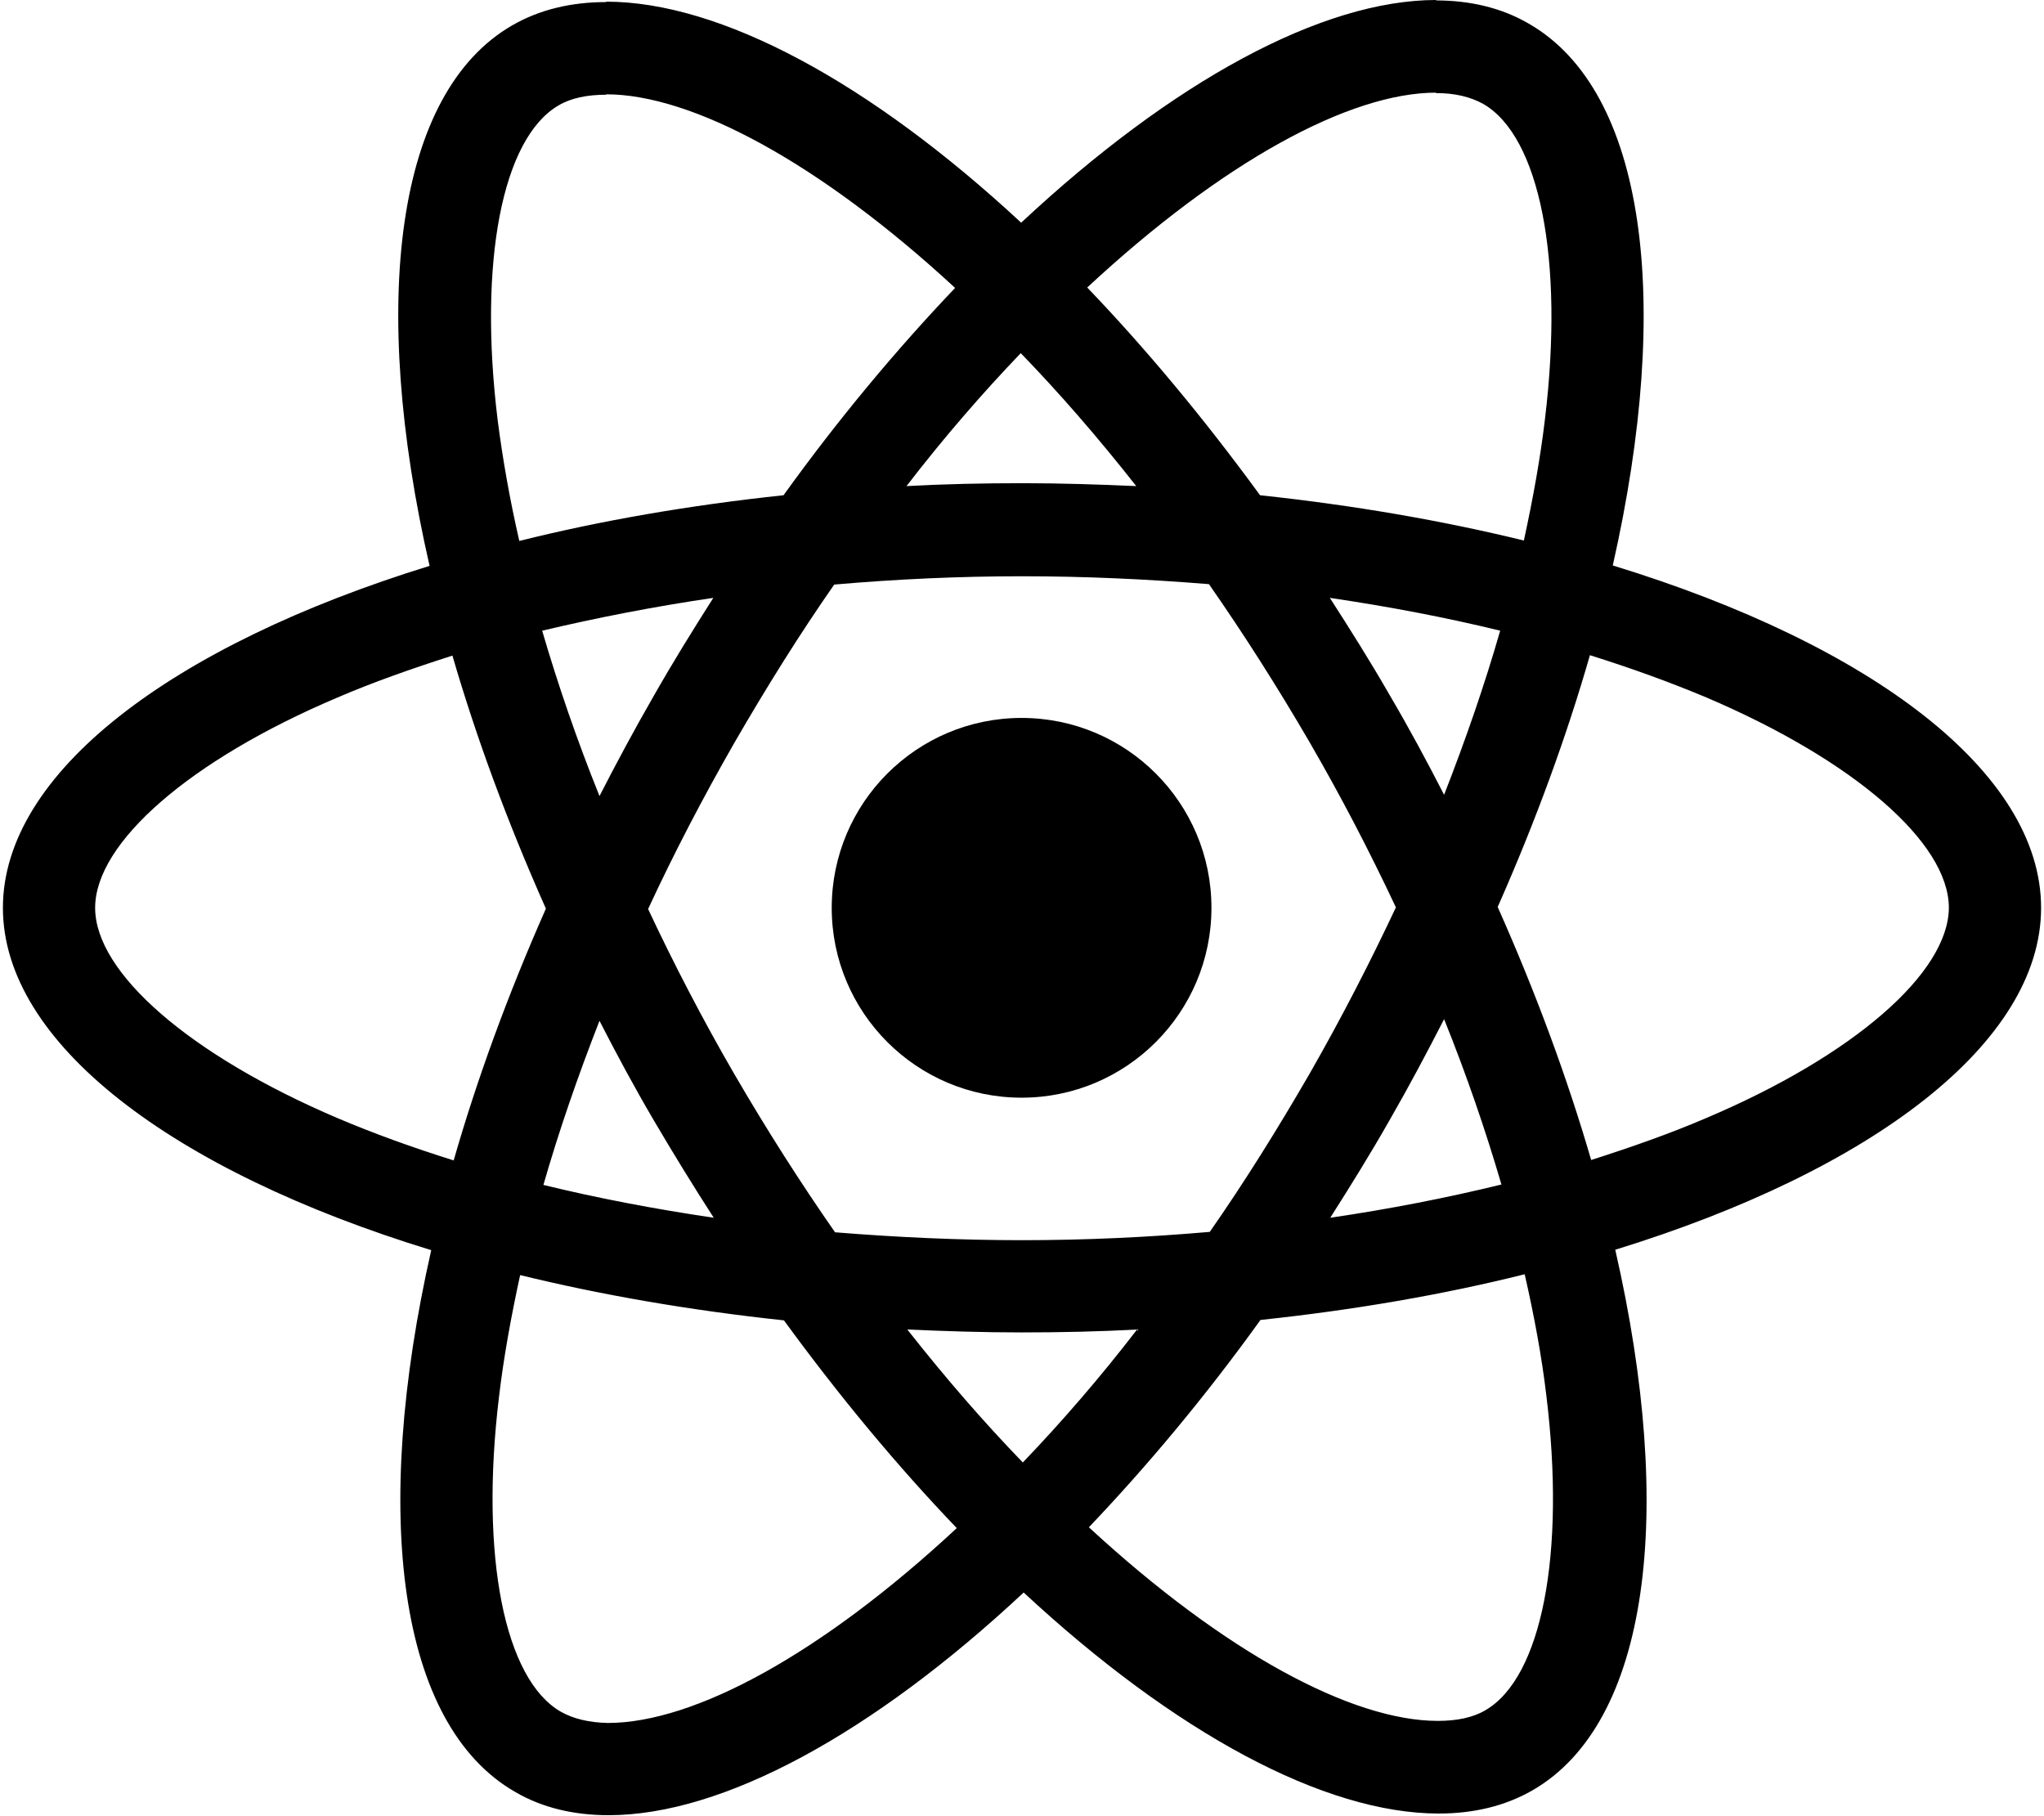
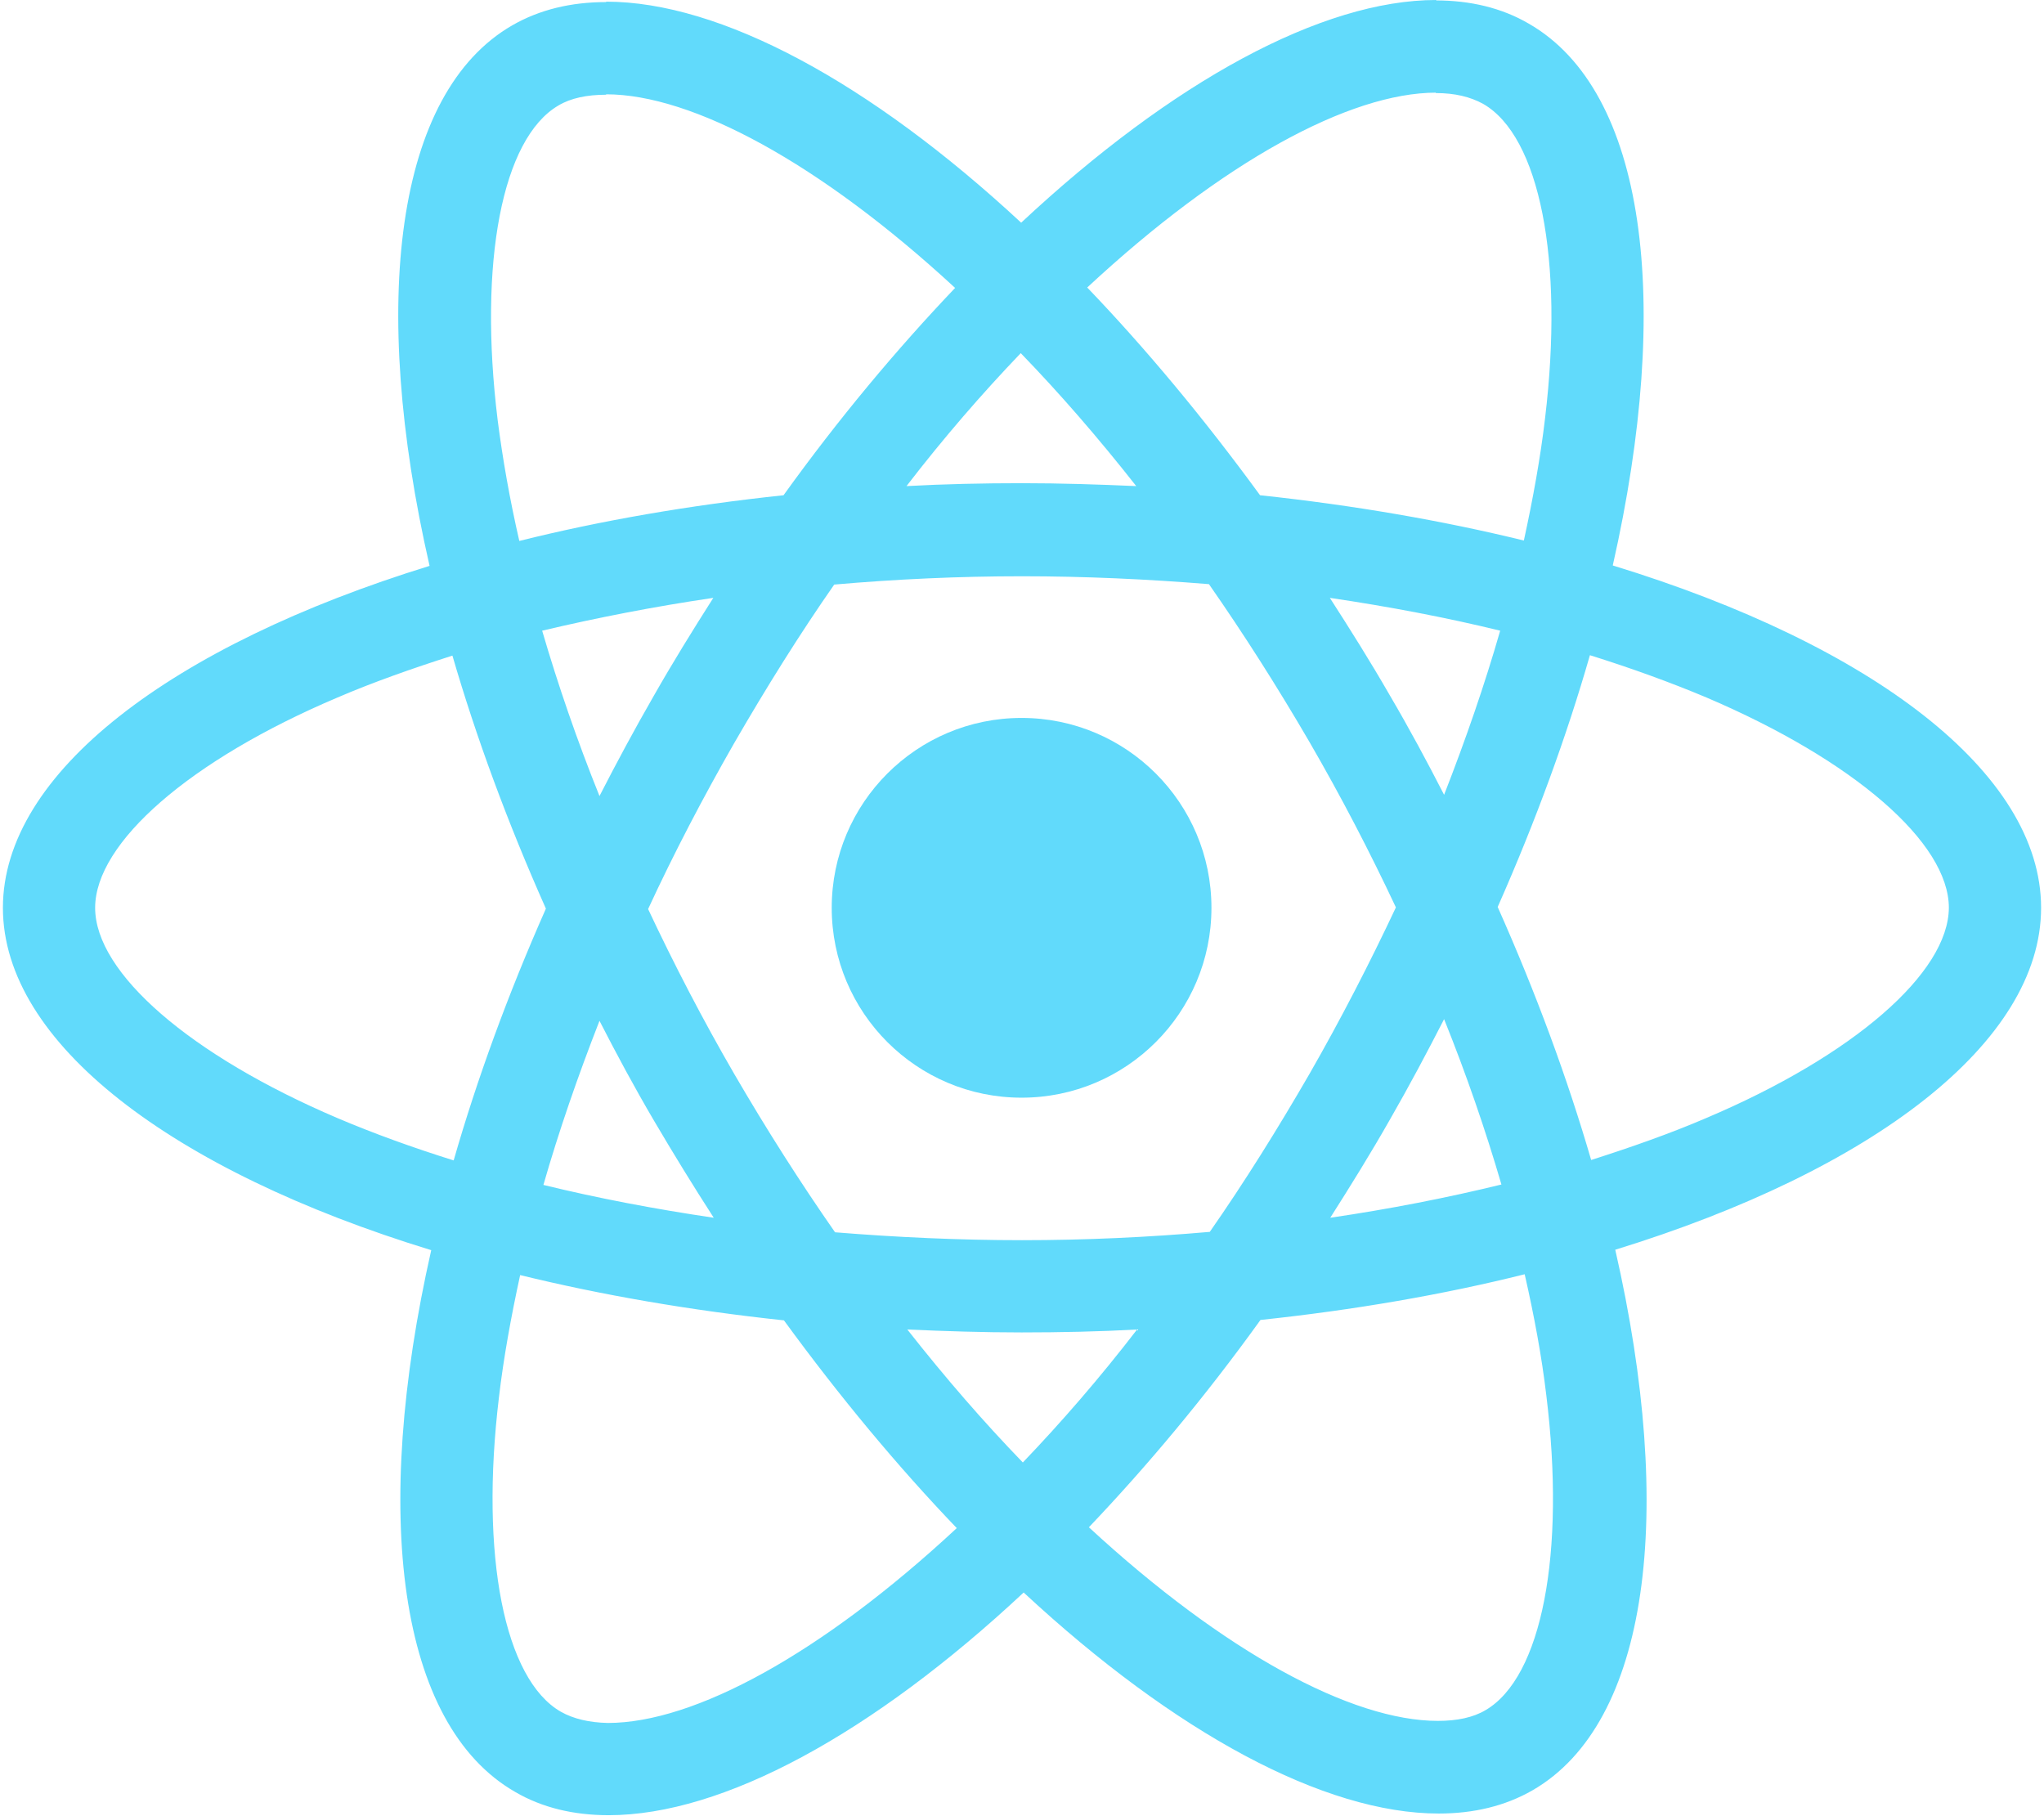
- <svg xmlns="http://www.w3.org/2000/svg" viewBox="0 0 492 437" version="1.1">
+ <svg xmlns="http://www.w3.org/2000/svg" viewBox="0 0 492 437" version="1.1" fill="#61dafb">
  <path class="react__shape" d="M491.3,218.5 C491.3,186 450.6,155.2 388.2,136.1 C402.6,72.5 396.2,21.9 368,5.7 C361.5,1.9 353.9,0.1 345.6,0.1 L345.6,22.4 C350.2,22.4 353.9,23.3 357,25 C370.6,32.8 376.5,62.5 371.9,100.7 C370.8,110.1 369,120 366.8,130.1 C347.2,125.3 325.8,121.6 303.3,119.2 C289.8,100.7 275.8,83.9 261.7,69.2 C294.3,38.9 324.9,22.3 345.7,22.3 L345.7,0 C345.7,0 345.7,0 345.7,0 C318.2,0 282.2,19.6 245.8,53.6 C209.4,19.8 173.4,0.4 145.9,0.4 L145.9,22.7 C166.6,22.7 197.3,39.2 229.9,69.3 C215.9,84 201.9,100.7 188.6,119.2 C166,121.6 144.6,125.3 125,130.2 C122.7,120.2 121,110.5 119.8,101.2 C115.1,63 120.9,33.3 134.4,25.4 C137.4,23.6 141.3,22.8 145.9,22.8 L145.9,0.5 C145.9,0.5 145.9,0.5 145.9,0.5 C137.5,0.5 129.9,2.3 123.3,6.1 C95.2,22.3 88.9,72.8 103.4,136.2 C41.2,155.4 0.7,186.1 0.7,218.5 C0.7,251 41.4,281.8 103.8,300.9 C89.4,364.5 95.8,415.1 124,431.3 C130.5,435.1 138.1,436.9 146.5,436.9 C174,436.9 210,417.3 246.4,383.3 C282.8,417.1 318.8,436.5 346.3,436.5 C354.7,436.5 362.3,434.7 368.9,430.9 C397,414.7 403.3,364.2 388.8,300.8 C450.8,281.7 491.3,250.9 491.3,218.5 Z M361.1,151.8 C357.4,164.7 352.8,178 347.6,191.3 C343.5,183.3 339.2,175.3 334.5,167.3 C329.9,159.3 325,151.5 320.1,143.9 C334.3,146 348,148.6 361.1,151.8 Z M315.3,258.3 C307.5,271.8 299.5,284.6 291.2,296.5 C276.3,297.8 261.2,298.5 246,298.5 C230.9,298.5 215.8,297.8 201,296.6 C192.7,284.7 184.6,272 176.8,258.6 C169.2,245.5 162.3,232.2 156,218.8 C162.2,205.4 169.2,192 176.7,178.9 C184.5,165.4 192.5,152.6 200.8,140.7 C215.7,139.4 230.8,138.7 246,138.7 C261.1,138.7 276.2,139.4 291,140.6 C299.3,152.5 307.4,165.2 315.2,178.6 C322.8,191.7 329.7,205 336,218.4 C329.7,231.8 322.8,245.2 315.3,258.3 Z M347.6,245.3 C353,258.7 357.6,272.1 361.4,285.1 C348.3,288.3 334.5,291 320.2,293.1 C325.1,285.4 330,277.5 334.6,269.4 C339.2,261.4 343.5,253.3 347.6,245.3 Z M246.2,352 C236.9,342.4 227.6,331.7 218.4,320 C227.4,320.4 236.6,320.7 245.9,320.7 C255.3,320.7 264.6,320.5 273.7,320 C264.7,331.7 255.4,342.4 246.2,352 Z M171.8,293.1 C157.6,291 143.9,288.4 130.8,285.2 C134.5,272.3 139.1,259 144.3,245.7 C148.4,253.7 152.7,261.7 157.4,269.7 C162.1,277.7 166.9,285.5 171.8,293.1 Z M245.7,85 C255,94.6 264.3,105.3 273.5,117 C264.5,116.6 255.3,116.3 246,116.3 C236.6,116.3 227.3,116.5 218.2,117 C227.2,105.3 236.5,94.6 245.7,85 Z M171.7,143.9 C166.8,151.6 161.9,159.5 157.3,167.6 C152.7,175.6 148.4,183.6 144.3,191.6 C138.9,178.2 134.3,164.8 130.5,151.8 C143.6,148.7 157.4,146 171.7,143.9 Z M81.2,269.1 C45.8,254 22.9,234.2 22.9,218.5 C22.9,202.8 45.8,182.9 81.2,167.9 C89.8,164.2 99.2,160.9 108.9,157.8 C114.6,177.4 122.1,197.8 131.4,218.7 C122.2,239.5 114.8,259.8 109.2,279.3 C99.3,276.2 89.9,272.8 81.2,269.1 Z M135,412 C121.4,404.2 115.5,374.5 120.1,336.3 C121.2,326.9 123,317 125.2,306.9 C144.8,311.7 166.2,315.4 188.7,317.8 C202.2,336.3 216.2,353.1 230.3,367.8 C197.7,398.1 167.1,414.7 146.3,414.7 C141.8,414.6 138,413.7 135,412 Z M372.2,335.8 C376.9,374 371.1,403.7 357.6,411.6 C354.6,413.4 350.7,414.2 346.1,414.2 C325.4,414.2 294.7,397.7 262.1,367.6 C276.1,352.9 290.1,336.2 303.4,317.7 C326,315.3 347.4,311.6 367,306.7 C369.3,316.8 371.1,326.5 372.2,335.8 Z M410.7,269.1 C402.1,272.8 392.7,276.1 383,279.2 C377.3,259.6 369.8,239.2 360.5,218.3 C369.7,197.5 377.1,177.2 382.7,157.7 C392.6,160.8 402,164.2 410.8,167.9 C446.2,183 469.1,202.8 469.1,218.5 C469,234.2 446.1,254.1 410.7,269.1 Z" id="Shape" fill-rule="nonzero" />
  <circle class="react__shape" cx="245.9" cy="218.5" r="45.7" />
</svg>
